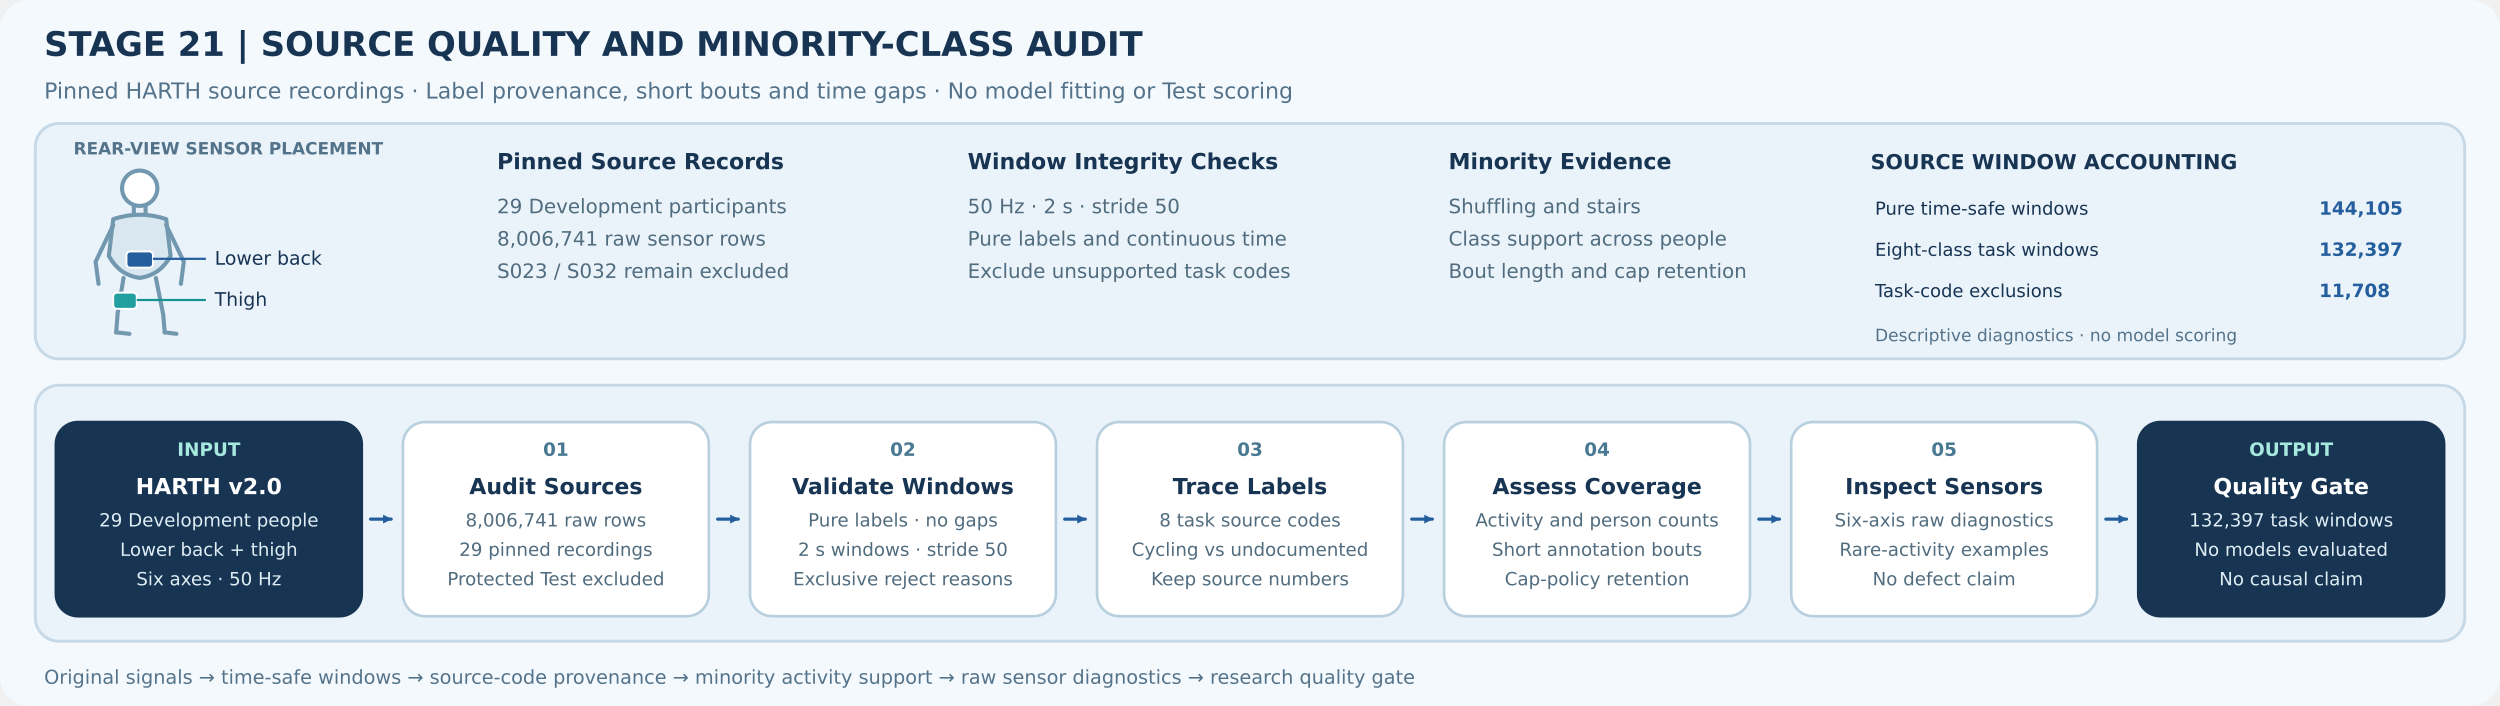
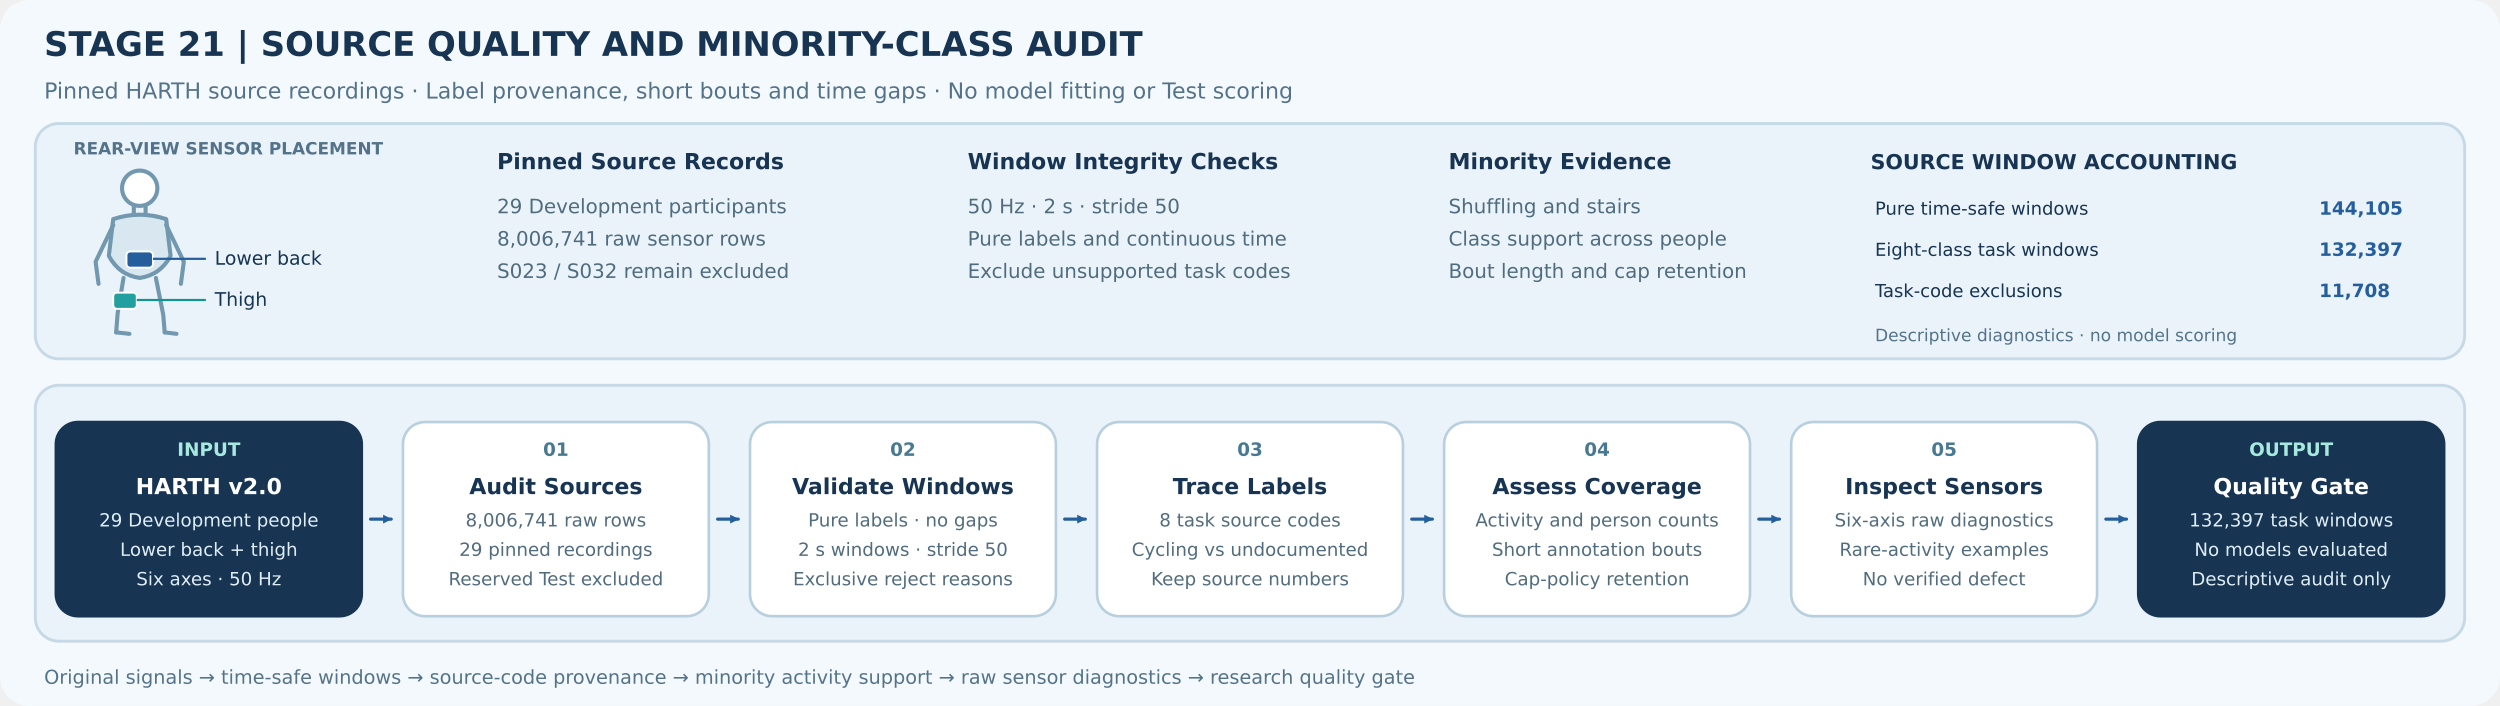
<svg xmlns="http://www.w3.org/2000/svg" width="1700" height="480" viewBox="0 0 1700 480" role="img" aria-labelledby="title desc">
  <defs>
    <marker id="small-arrow" markerUnits="userSpaceOnUse" markerWidth="6" markerHeight="6" refX="5.5" refY="3" orient="auto">
      <path d="M0 0 L6 3 L0 6 Z" fill="#245E9D" />
    </marker>
  </defs>
  <rect width="1700" height="480" rx="20" fill="#F4F9FD" />
  <g font-family="DejaVu Sans, Arial, sans-serif">
    <text x="30" y="38" font-size="23" font-weight="700" fill="#173453">STAGE 21 | SOURCE QUALITY AND MINORITY-CLASS AUDIT</text>
    <text x="30" y="67" font-size="15" fill="#54738A">Pinned HARTH source recordings · Label provenance, short bouts and time gaps · No model fitting or Test scoring</text>
    <rect x="24" y="84" width="1652" height="160" rx="16" fill="#EAF3FA" stroke="#C7D9E6" stroke-width="2" />
    <rect x="24" y="262" width="1652" height="174" rx="16" fill="#EAF3FA" stroke="#C7D9E6" stroke-width="2" />
    <g aria-label="Rear-view two-sensor placement, completely within context panel">
      <text x="50" y="105" font-size="11.5" font-weight="700" fill="#53738A">REAR-VIEW SENSOR PLACEMENT</text>
      <g stroke="#7298B0" stroke-width="2.8" stroke-linecap="round" stroke-linejoin="round">
        <circle cx="95" cy="128" r="12" fill="#FFFFFF" />
        <path d="M91 140 L91 147 M99 140 L99 147" fill="none" />
        <path d="M77 149 Q95 143 113 149 L116 174 Q109 187 95 189 Q81 187 74 174 Z" fill="#D9E7F1" />
        <path d="M77 153 L65 178 L67 193 M113 153 L125 178 L123 193" fill="none" />
        <path d="M84 189 L80 213 L79 226 M106 189 L111 214 L112 226" fill="none" />
        <path d="M79 226 L88 227 M112 226 L120 227" fill="none" />
      </g>
      <rect x="86" y="171" width="18" height="11" rx="2.5" fill="#245E9D" stroke="#FFFFFF" stroke-width="1.3" />
      <rect x="77" y="199" width="16" height="11" rx="2.5" fill="#22A0A0" stroke="#FFFFFF" stroke-width="1.3" />
      <path d="M104 176 H140" stroke="#245E9D" stroke-width="1.5" />
      <text x="146" y="180" font-size="12.8" fill="#173453">Lower back</text>
      <path d="M93 204 H140" stroke="#15938F" stroke-width="1.5" />
      <text x="146" y="208" font-size="12.8" fill="#173453">Thigh</text>
    </g>
    <g>
      <text x="338" y="115" font-size="15" font-weight="700" fill="#173453">Pinned Source Records</text>
      <text x="338" y="145" font-size="13.5" fill="#506C7E">29 Development participants</text>
      <text x="338" y="167" font-size="13.5" fill="#506C7E">8,006,741 raw sensor rows</text>
      <text x="338" y="189" font-size="13.5" fill="#506C7E">S023 / S032 remain excluded</text>
    </g>
    <g>
      <text x="658" y="115" font-size="15" font-weight="700" fill="#173453">Window Integrity Checks</text>
      <text x="658" y="145" font-size="13.5" fill="#506C7E">50 Hz · 2 s · stride 50</text>
      <text x="658" y="167" font-size="13.5" fill="#506C7E">Pure labels and continuous time</text>
      <text x="658" y="189" font-size="13.5" fill="#506C7E">Exclude unsupported task codes</text>
    </g>
    <g>
      <text x="985" y="115" font-size="15" font-weight="700" fill="#173453">Minority Evidence</text>
      <text x="985" y="145" font-size="13.5" fill="#506C7E">Shuffling and stairs</text>
      <text x="985" y="167" font-size="13.5" fill="#506C7E">Class support across people</text>
      <text x="985" y="189" font-size="13.5" fill="#506C7E">Bout length and cap retention</text>
    </g>
    <g aria-label="Observed original source-window accounting, not model accuracy">
      <text x="1272" y="115" font-size="14" font-weight="700" fill="#173453">SOURCE WINDOW ACCOUNTING</text>
      <text x="1275" y="146" font-size="12.2" fill="#173453">Pure time-safe windows</text>
      <text x="1577" y="146" font-size="12.5" font-weight="700" fill="#245E9D">144,105</text>
      <text x="1275" y="174" font-size="12.2" fill="#173453">Eight-class task windows</text>
      <text x="1577" y="174" font-size="12.5" font-weight="700" fill="#245E9D">132,397</text>
      <text x="1275" y="202" font-size="12.2" fill="#173453">Task-code exclusions</text>
      <text x="1577" y="202" font-size="12.5" font-weight="700" fill="#245E9D">11,708</text>
      <text x="1275" y="232" font-size="11.6" fill="#54738A">Descriptive diagnostics · no model scoring</text>
    </g>
    <g aria-label="Six identical short inter-block arrows">
      <path d="M252 353 H266" fill="none" stroke="#245E9D" stroke-width="2.2" stroke-linecap="round" marker-end="url(#small-arrow)" />
      <path d="M488 353 H502" fill="none" stroke="#245E9D" stroke-width="2.2" stroke-linecap="round" marker-end="url(#small-arrow)" />
      <path d="M724 353 H738" fill="none" stroke="#245E9D" stroke-width="2.2" stroke-linecap="round" marker-end="url(#small-arrow)" />
      <path d="M960 353 H974" fill="none" stroke="#245E9D" stroke-width="2.2" stroke-linecap="round" marker-end="url(#small-arrow)" />
      <path d="M1196 353 H1210" fill="none" stroke="#245E9D" stroke-width="2.2" stroke-linecap="round" marker-end="url(#small-arrow)" />
      <path d="M1432 353 H1446" fill="none" stroke="#245E9D" stroke-width="2.2" stroke-linecap="round" marker-end="url(#small-arrow)" />
    </g>
    <g aria-label="Seven matched-protocol research workflow blocks">
      <g class="process-block">
        <rect x="38" y="287" width="208" height="132" rx="15" fill="#173453" stroke="#173453" stroke-width="1.8" />
        <text x="142" y="310" text-anchor="middle" font-size="12.5" font-weight="700" fill="#A7E9DF">INPUT</text>
        <text x="142" y="336" text-anchor="middle" font-size="15" font-weight="700" fill="#FFFFFF">HARTH v2.0</text>
        <text x="142" y="358" text-anchor="middle" font-size="12.4" fill="#DFEDF4">29 Development people</text>
        <text x="142" y="378" text-anchor="middle" font-size="12.4" fill="#DFEDF4">Lower back + thigh</text>
        <text x="142" y="398" text-anchor="middle" font-size="12.4" fill="#DFEDF4">Six axes · 50 Hz</text>
      </g>
      <g class="process-block">
        <rect x="274" y="287" width="208" height="132" rx="15" fill="#FFFFFF" stroke="#B8CFDE" stroke-width="1.8" />
        <text x="378" y="310" text-anchor="middle" font-size="12.5" font-weight="700" fill="#497992">01</text>
        <text x="378" y="336" text-anchor="middle" font-size="15" font-weight="700" fill="#173453">Audit Sources</text>
        <text x="378" y="358" text-anchor="middle" font-size="12.4" fill="#506C7E">8,006,741 raw rows</text>
        <text x="378" y="378" text-anchor="middle" font-size="12.4" fill="#506C7E">29 pinned recordings</text>
-         <text x="378" y="398" text-anchor="middle" font-size="12.4" fill="#506C7E">Protected Test excluded</text>
+         <text x="378" y="398" text-anchor="middle" font-size="12.4" fill="#506C7E">Reserved Test excluded</text>
      </g>
      <g class="process-block">
        <rect x="510" y="287" width="208" height="132" rx="15" fill="#FFFFFF" stroke="#B8CFDE" stroke-width="1.8" />
        <text x="614" y="310" text-anchor="middle" font-size="12.5" font-weight="700" fill="#497992">02</text>
        <text x="614" y="336" text-anchor="middle" font-size="15" font-weight="700" fill="#173453">Validate Windows</text>
        <text x="614" y="358" text-anchor="middle" font-size="12.4" fill="#506C7E">Pure labels · no gaps</text>
        <text x="614" y="378" text-anchor="middle" font-size="12.4" fill="#506C7E">2 s windows · stride 50</text>
        <text x="614" y="398" text-anchor="middle" font-size="12.4" fill="#506C7E">Exclusive reject reasons</text>
      </g>
      <g class="process-block">
        <rect x="746" y="287" width="208" height="132" rx="15" fill="#FFFFFF" stroke="#B8CFDE" stroke-width="1.8" />
        <text x="850" y="310" text-anchor="middle" font-size="12.5" font-weight="700" fill="#497992">03</text>
        <text x="850" y="336" text-anchor="middle" font-size="15" font-weight="700" fill="#173453">Trace Labels</text>
        <text x="850" y="358" text-anchor="middle" font-size="12.4" fill="#506C7E">8 task source codes</text>
        <text x="850" y="378" text-anchor="middle" font-size="12.4" fill="#506C7E">Cycling vs undocumented</text>
        <text x="850" y="398" text-anchor="middle" font-size="12.4" fill="#506C7E">Keep source numbers</text>
      </g>
      <g class="process-block">
        <rect x="982" y="287" width="208" height="132" rx="15" fill="#FFFFFF" stroke="#B8CFDE" stroke-width="1.8" />
        <text x="1086" y="310" text-anchor="middle" font-size="12.5" font-weight="700" fill="#497992">04</text>
        <text x="1086" y="336" text-anchor="middle" font-size="15" font-weight="700" fill="#173453">Assess Coverage</text>
        <text x="1086" y="358" text-anchor="middle" font-size="12.4" fill="#506C7E">Activity and person counts</text>
        <text x="1086" y="378" text-anchor="middle" font-size="12.4" fill="#506C7E">Short annotation bouts</text>
        <text x="1086" y="398" text-anchor="middle" font-size="12.4" fill="#506C7E">Cap-policy retention</text>
      </g>
      <g class="process-block">
        <rect x="1218" y="287" width="208" height="132" rx="15" fill="#FFFFFF" stroke="#B8CFDE" stroke-width="1.8" />
        <text x="1322" y="310" text-anchor="middle" font-size="12.5" font-weight="700" fill="#497992">05</text>
        <text x="1322" y="336" text-anchor="middle" font-size="15" font-weight="700" fill="#173453">Inspect Sensors</text>
        <text x="1322" y="358" text-anchor="middle" font-size="12.4" fill="#506C7E">Six-axis raw diagnostics</text>
        <text x="1322" y="378" text-anchor="middle" font-size="12.4" fill="#506C7E">Rare-activity examples</text>
-         <text x="1322" y="398" text-anchor="middle" font-size="12.4" fill="#506C7E">No defect claim</text>
+         <text x="1322" y="398" text-anchor="middle" font-size="12.4" fill="#506C7E">No verified defect</text>
      </g>
      <g class="process-block">
        <rect x="1454" y="287" width="208" height="132" rx="15" fill="#173453" stroke="#173453" stroke-width="1.8" />
        <text x="1558" y="310" text-anchor="middle" font-size="12.5" font-weight="700" fill="#A7E9DF">OUTPUT</text>
        <text x="1558" y="336" text-anchor="middle" font-size="15" font-weight="700" fill="#FFFFFF">Quality Gate</text>
        <text x="1558" y="358" text-anchor="middle" font-size="12.4" fill="#DFEDF4">132,397 task windows</text>
        <text x="1558" y="378" text-anchor="middle" font-size="12.4" fill="#DFEDF4">No models evaluated</text>
-         <text x="1558" y="398" text-anchor="middle" font-size="12.4" fill="#DFEDF4">No causal claim</text>
+         <text x="1558" y="398" text-anchor="middle" font-size="12.4" fill="#DFEDF4">Descriptive audit only</text>
      </g>
    </g>
    <text x="30" y="465" font-size="13.1" fill="#54738A">Original signals → time-safe windows → source-code provenance → minority activity support → raw sensor diagnostics → research quality gate</text>
  </g>
</svg>
